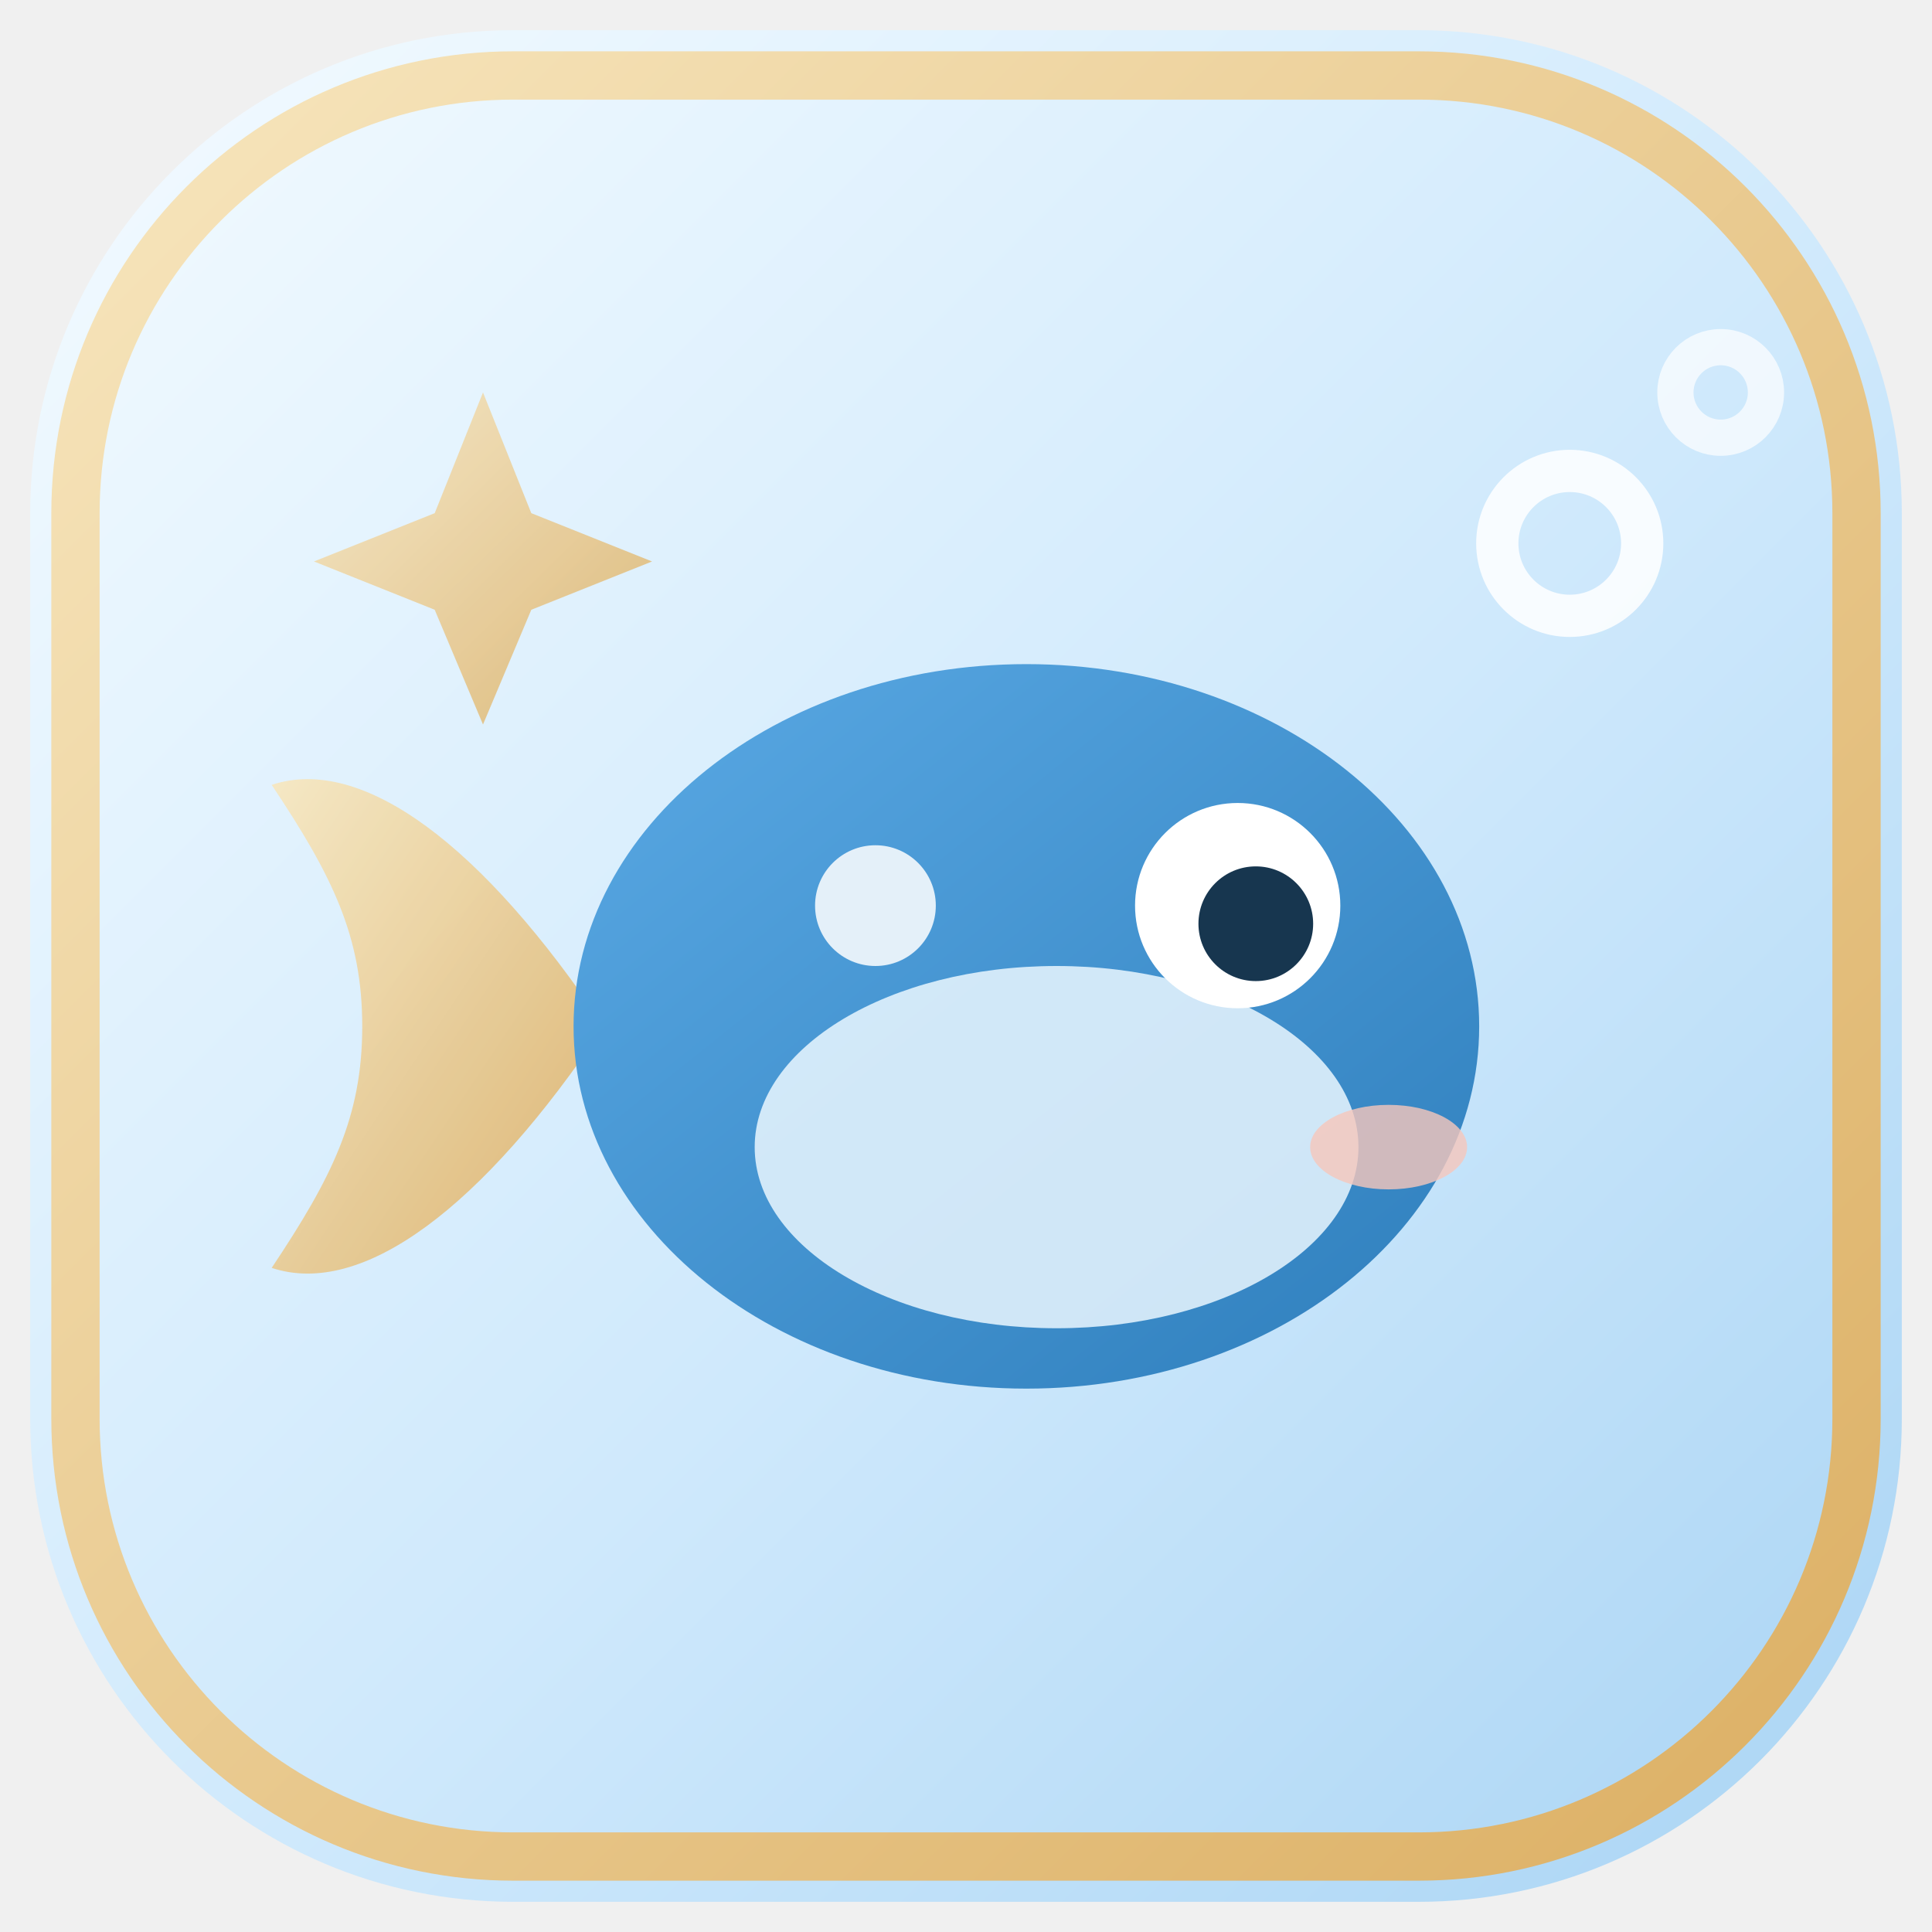
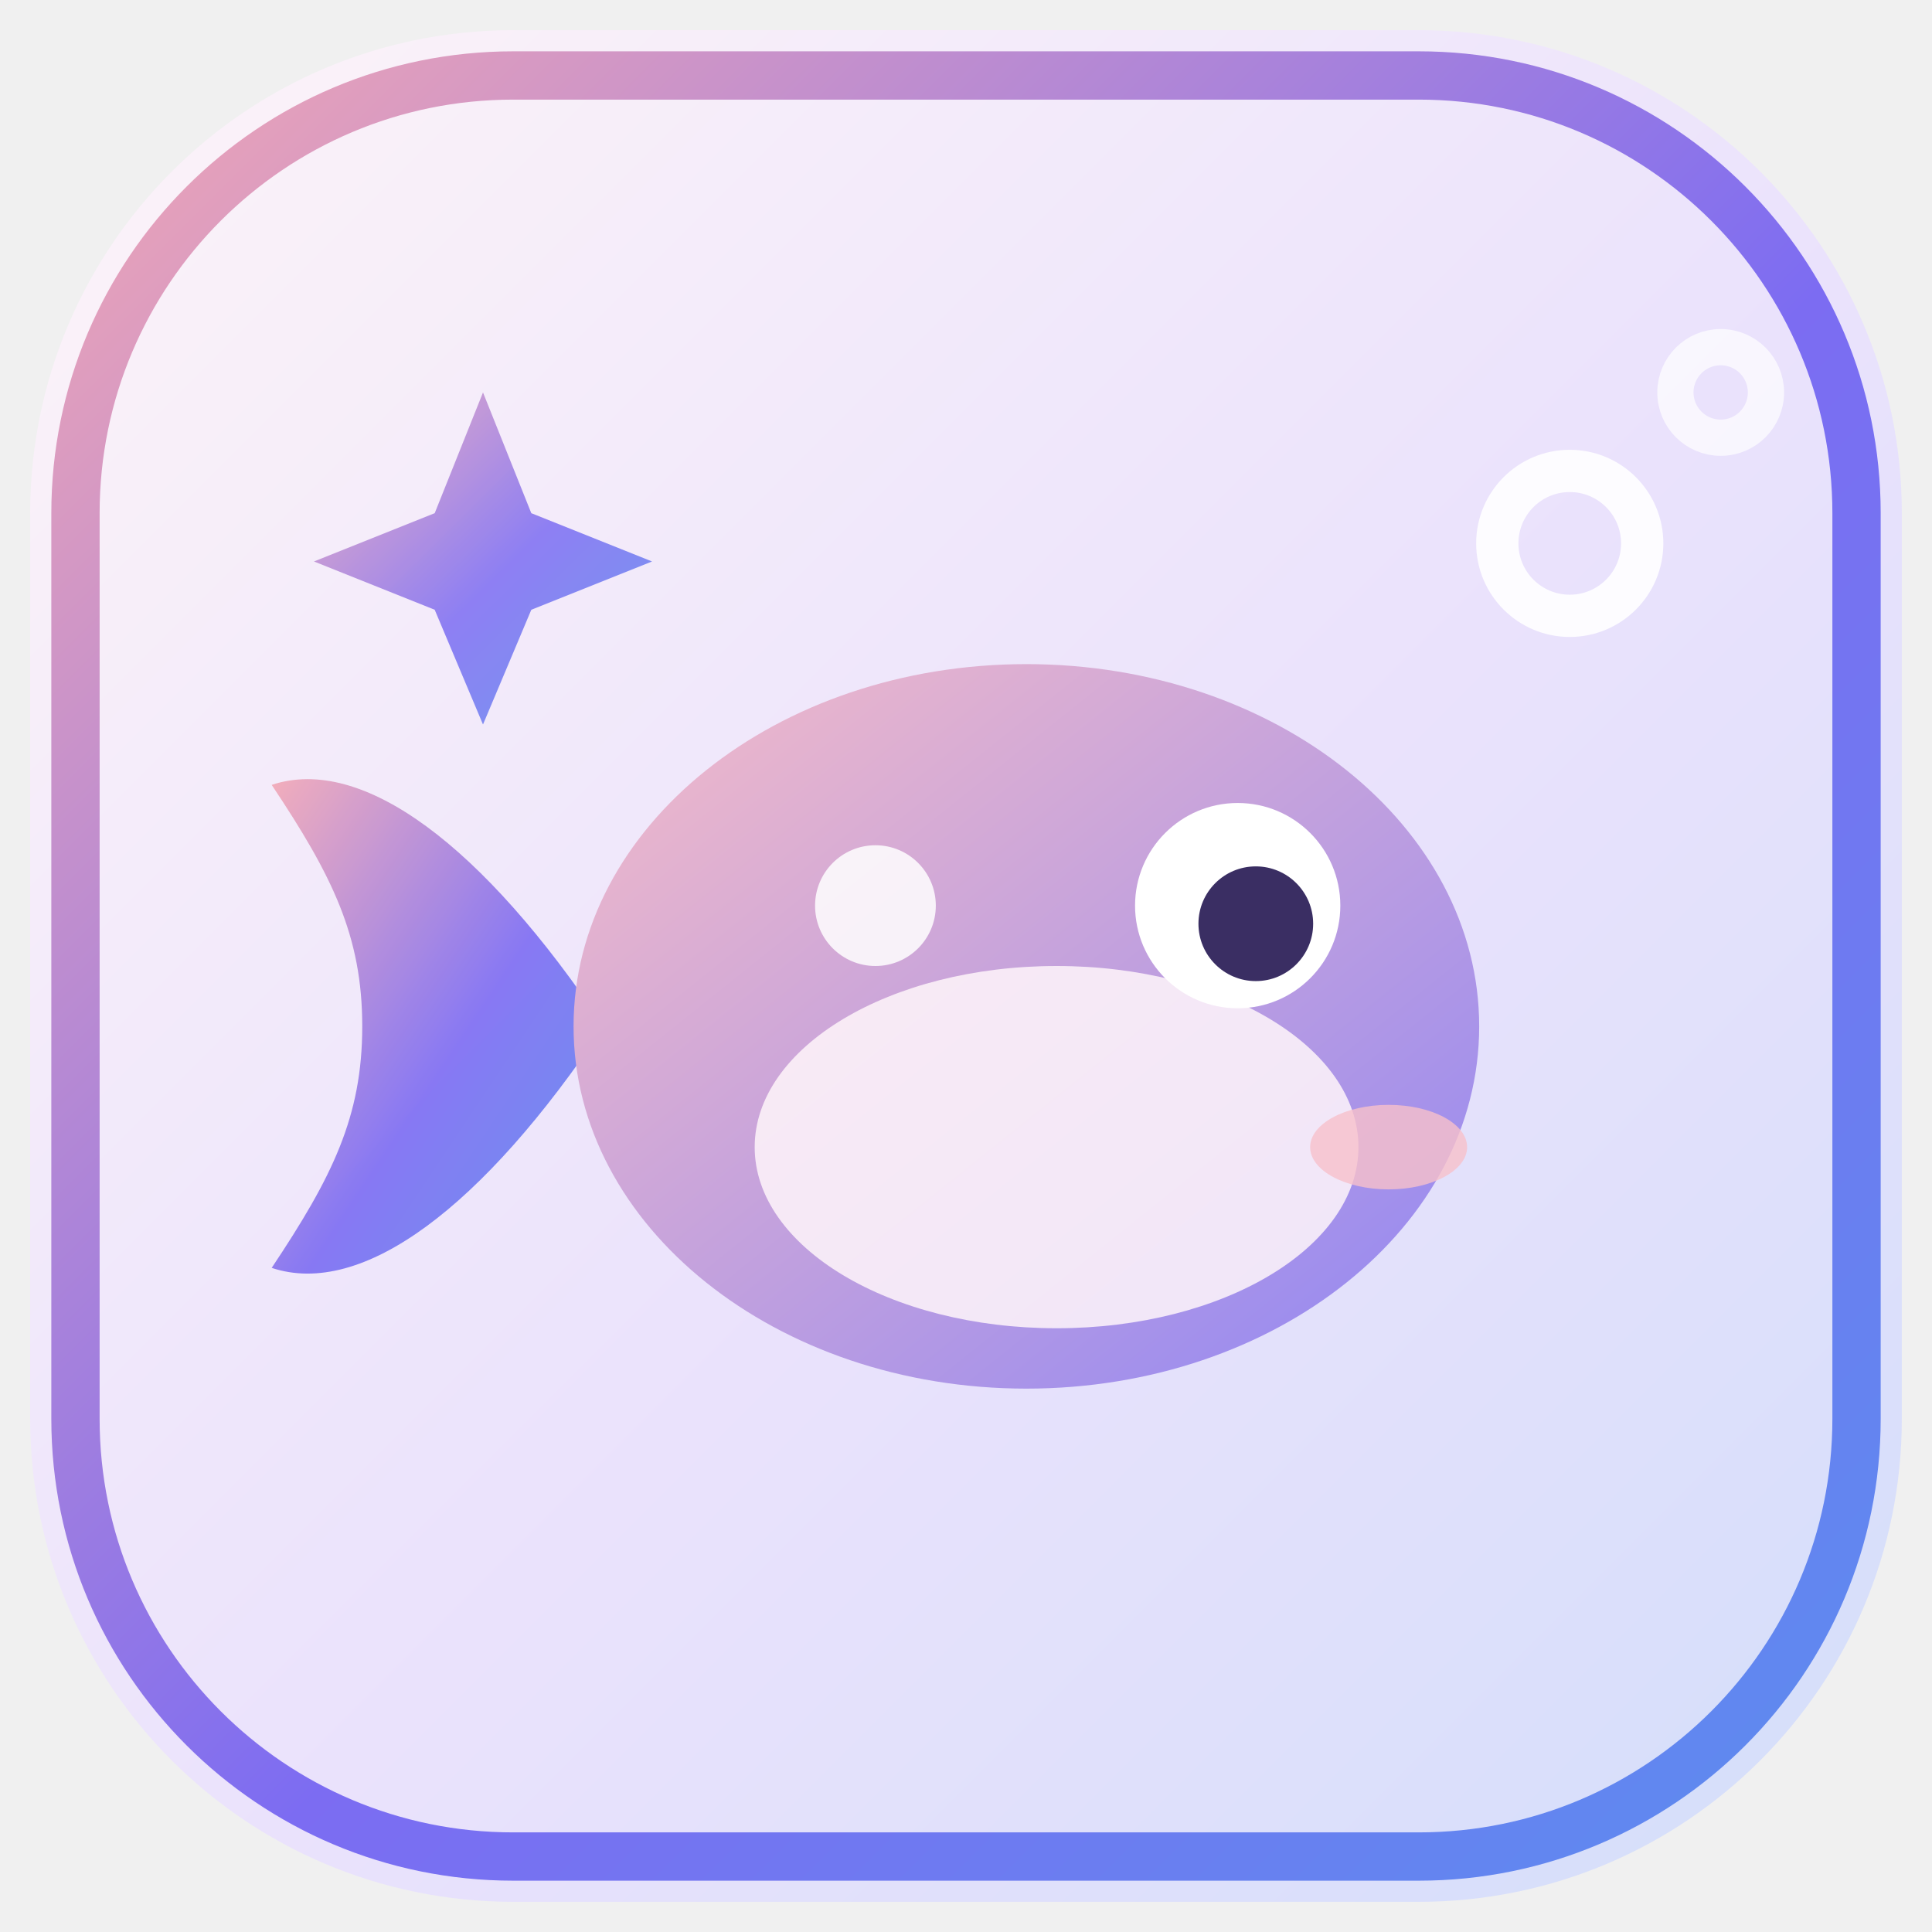
- <svg xmlns="http://www.w3.org/2000/svg" viewBox="0 0 64 64" role="img" aria-label="Azure Fish Theme">
+ <svg xmlns="http://www.w3.org/2000/svg" viewBox="0 0 64 64" role="img" aria-label="Sci-Fi Splash theme">
  <defs>
    <linearGradient id="sea" x1="0" y1="0" x2="1" y2="1">
-       <stop offset="0%" stop-color="#F4FBFF" />
-       <stop offset="55%" stop-color="#CFE9FC" />
-       <stop offset="100%" stop-color="#A9D4F4" />
+       <stop offset="0%" stop-color="#FDF4F8" />
+       <stop offset="55%" stop-color="#EAE2FC" />
+       <stop offset="100%" stop-color="#D3DEFA" />
    </linearGradient>
-     <linearGradient id="gold" x1="0" y1="0" x2="1" y2="1">
-       <stop offset="0%" stop-color="#F7E6BE" />
-       <stop offset="100%" stop-color="#DCAF63" />
+     <linearGradient id="brand" x1="0" y1="0" x2="1" y2="1">
+       <stop offset="0%" stop-color="#F2A7B4" />
+       <stop offset="55%" stop-color="#7C6CF2" />
+       <stop offset="100%" stop-color="#5B8DEF" />
    </linearGradient>
    <linearGradient id="fish" x1="0" y1="0" x2="1" y2="1">
-       <stop offset="0%" stop-color="#5AA9E4" />
-       <stop offset="100%" stop-color="#2E7EBC" />
+       <stop offset="0%" stop-color="#F6BCC7" />
+       <stop offset="100%" stop-color="#8F86F4" />
    </linearGradient>
  </defs>
  <rect x="1" y="1" width="62" height="62" rx="16" fill="url(#sea)" />
-   <rect x="2.5" y="2.5" width="59" height="59" rx="14.5" fill="none" stroke="url(#gold)" stroke-width="1.6" />
-   <path d="M20 34c-4-6-8-9-11-8 2 3 3 5 3 8s-1 5-3 8c3 1 7-2 11-8Z" fill="url(#gold)" opacity=".9" />
+   <rect x="2.5" y="2.5" width="59" height="59" rx="14.5" fill="none" stroke="url(#brand)" stroke-width="1.6" />
+   <path d="M20 34c-4-6-8-9-11-8 2 3 3 5 3 8s-1 5-3 8c3 1 7-2 11-8Z" fill="url(#brand)" opacity=".9" />
  <ellipse cx="34" cy="34" rx="15" ry="12" fill="url(#fish)" />
-   <ellipse cx="35" cy="38" rx="10" ry="6" fill="#EAF7FF" opacity=".85" />
+   <ellipse cx="35" cy="38" rx="10" ry="6" fill="#FFF6FA" opacity=".85" />
  <circle cx="41" cy="30" r="3.4" fill="#FFFFFF" />
-   <circle cx="41.6" cy="30.6" r="1.9" fill="#17364F" />
+   <circle cx="41.6" cy="30.6" r="1.9" fill="#3A2E63" />
  <circle cx="29" cy="30" r="2" fill="#FFFFFF" opacity=".85" />
-   <ellipse cx="46" cy="38" rx="2.6" ry="1.4" fill="#F6C7BC" opacity=".8" />
-   <circle cx="52" cy="18" r="2.4" fill="none" stroke="#FFFFFF" stroke-opacity=".85" stroke-width="1.4" />
+   <ellipse cx="46" cy="38" rx="2.6" ry="1.4" fill="#F7C0CB" opacity=".8" />
+   <circle cx="52" cy="18" r="2.4" fill="none" stroke="#FFFFFF" stroke-opacity=".9" stroke-width="1.4" />
  <circle cx="57" cy="13" r="1.5" fill="none" stroke="#FFFFFF" stroke-opacity=".7" stroke-width="1.2" />
-   <path d="M16 13l1.6 4 4 1.6-4 1.6L16 24l-1.6-3.8-4-1.6 4-1.6Z" fill="url(#gold)" opacity=".85" />
+   <path d="M16 13l1.6 4 4 1.6-4 1.6L16 24l-1.6-3.8-4-1.6 4-1.6Z" fill="url(#brand)" opacity=".85" />
</svg>
